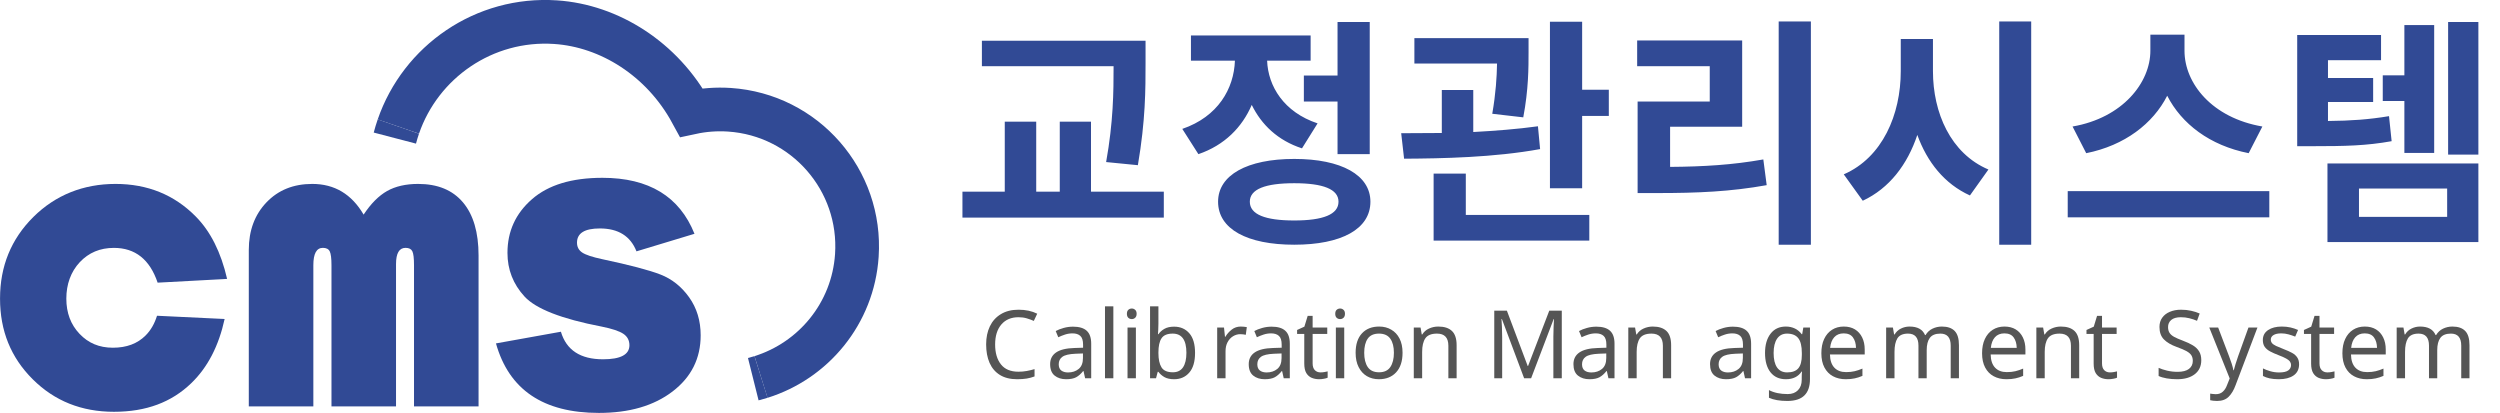
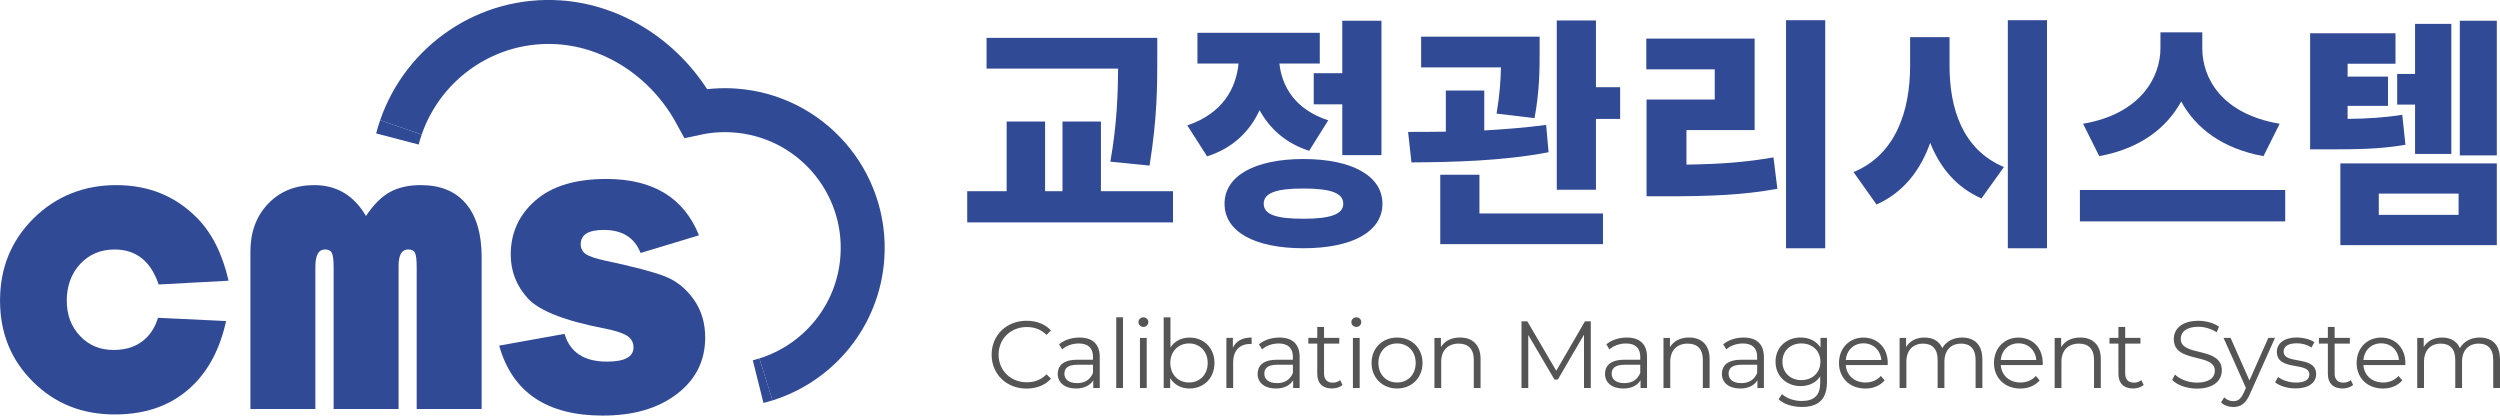
- <svg xmlns="http://www.w3.org/2000/svg" id="Layer_1" data-name="Layer 1" viewBox="0 0 686.7 113.42">
+ <svg xmlns="http://www.w3.org/2000/svg" id="_레이어_2" data-name="레이어 2" viewBox="0 0 682.29 113.42">
  <defs>
    <style>
      .cls-1 {
        fill: none;
        stroke: #314a95;
        stroke-miterlimit: 10;
        stroke-width: 12px;
      }

-       .cls-2, .cls-3 {
+       .cls-2 {
        fill: #314a95;
      }

      .cls-3 {
-         font-family: NotoSansKR-Black-KSCpc-EUC-H, 'Noto Sans KR';
-         font-size: 66px;
-         font-weight: 800;
-       }
- 
-       .cls-4 {
        fill: #555;
-         font-family: Montserrat-Regular, Montserrat;
-         font-size: 26px;
-       }
- 
-       .cls-5 {
-         letter-spacing: -.02em;
-       }
- 
-       .cls-6 {
-         letter-spacing: -.02em;
-       }
- 
-       .cls-7 {
-         letter-spacing: -.02em;
-       }
- 
-       .cls-8 {
-         letter-spacing: -.02em;
-       }
- 
-       .cls-9 {
-         letter-spacing: -.03em;
-       }
- 
-       .cls-10 {
-         letter-spacing: -.04em;
-       }
- 
-       .cls-11 {
-         letter-spacing: -.03em;
-       }
- 
-       .cls-12 {
-         letter-spacing: -.03em;
-       }
- 
-       .cls-13 {
-         letter-spacing: -.03em;
      }
    </style>
  </defs>
-   <text class="cls-3" transform="translate(261.66 61.28)">
-     <tspan x="0" y="0">교정관리시스템</tspan>
-   </text>
-   <text class="cls-4" transform="translate(269.28 103.9)">
-     <tspan class="cls-13" x="0" y="0">C</tspan>
-     <tspan class="cls-6" x="17.97" y="0">alib</tspan>
-     <tspan class="cls-12" x="62.85" y="0">r</tspan>
-     <tspan class="cls-6" x="72.52" y="0">ation Man</tspan>
-     <tspan class="cls-5" x="199.23" y="0">a</tspan>
-     <tspan class="cls-7" x="214.1" y="0">ge</tspan>
-     <tspan class="cls-8" x="246.6" y="0">m</tspan>
-     <tspan class="cls-6" x="273.72" y="0">ent </tspan>
-     <tspan class="cls-9" x="322.32" y="0">S</tspan>
-     <tspan class="cls-11" x="337.53" y="0">y</tspan>
-     <tspan class="cls-7" x="350.95" y="0">s</tspan>
-     <tspan class="cls-10" x="363.15" y="0">t</tspan>
-     <tspan class="cls-7" x="372.69" y="0">em</tspan>
-   </text>
-   <g>
+   <g id="Layer_1" data-name="Layer 1">
    <g>
      <g>
-         <path class="cls-1" d="M109.42,34.76c6.12-17.77,23.55-29.99,43.2-28.67,14.77.99,29.27,10.06,37.3,24.82,3.35-.72,6.86-1,10.45-.76,20.72,1.39,36.38,19.31,34.99,40.03-1.07,15.94-11.94,28.88-26.33,33.37" />
-         <path class="cls-1" d="M109.42,34.76c-.36,1.04-.68,2.1-.96,3.17" />
-         <path class="cls-1" d="M206.91,104.15c.72-.18,1.43-.38,2.13-.6" />
+         <path class="cls-2" d="M320.13,52.18v8.51h-56.16v-8.51h10.76v-19.01h10.49v19.01h4.75v-19.01h10.49v19.01h19.67ZM303.04,44.13c1.85-10.62,2.05-18.81,2.11-25.41h-35.9v-8.38h46.59v5.61c0,7.33,0,16.17-2.11,29.24l-10.69-1.06Z" />
+         <path class="cls-2" d="M357.29,41.16c-6.53-2.11-10.82-6.14-13.53-11.09-2.64,5.74-7.26,10.36-14.32,12.6l-5.41-8.45c9.64-3.23,13.33-10.1,13.99-16.89h-11.22v-8.38h33.39v8.38h-11.02c.66,6.2,4.22,12.54,13.33,15.51l-5.21,8.31ZM377.29,55.61c0,7.66-8.32,12.14-21.58,12.14s-21.51-4.49-21.51-12.14,8.32-12.21,21.51-12.21,21.58,4.55,21.58,12.21ZM366.6,55.61c0-2.97-3.5-4.16-10.89-4.16s-10.82,1.19-10.82,4.16,3.5,4.09,10.82,4.09,10.89-1.19,10.89-4.09ZM366.33,19.97V5.65h10.69v36.69h-10.69v-13.86h-7.79v-8.51h7.79Z" />
+         <path class="cls-2" d="M422.63,41.55c-12.74,2.44-26.86,2.71-37.42,2.77l-.92-8.32c3.1,0,6.6,0,10.3-.07v-11.22h10.49v10.89c5.74-.33,11.55-.79,16.89-1.52l.66,7.46ZM408.44,30.99c.86-5.02,1.12-9.11,1.19-12.6h-21.78v-8.38h32.34v4.16c0,4.49,0,10.56-1.39,18.08l-10.36-1.25ZM403.76,58.25h33.72v8.38h-44.41v-18.94h10.69v10.56ZM442.16,23.8v8.65h-6.6v19.34h-10.69V5.59h10.69v18.21h6.6Z" />
+         <path class="cls-2" d="M460.25,44.92c8.84-.13,16.04-.59,23.76-1.98l1.06,8.58c-9.37,1.72-18.41,2.05-30.03,2.05h-5.67v-26.4h18.61v-8.25h-18.68v-8.38h29.57v24.95h-18.61v9.44ZM498.13,5.52v62.23h-10.69V5.52h10.69Z" />
+         <path class="cls-2" d="M532.06,17.93c0,11.62,3.5,22.9,14.85,27.65l-6.14,8.58c-6.86-3.04-11.28-8.38-13.99-15.18-2.64,7.46-7.26,13.53-14.65,16.83l-6.27-8.84c11.61-4.82,15.44-16.83,15.44-29.04v-7.79h10.76v7.79ZM558.66,5.52v62.23h-10.69V5.52h10.69Z" />
+         <path class="cls-2" d="M623.67,51.85v8.58h-56.03v-8.58h56.03ZM617.73,42.61c-11.29-2.05-18.54-7.72-22.44-14.92-3.96,7.19-11.15,12.87-22.37,14.92l-4.42-8.84c15.58-2.64,21.12-12.6,21.12-20.59v-4.36h11.42v4.36c0,8.18,5.35,17.95,21.12,20.59l-4.42,8.84Z" />
+         <path class="cls-2" d="M656.47,39.51c-6.93,1.19-12.87,1.25-21.58,1.25h-4.42V9.08h23.3v8.32h-13.07v3.5h11.02v7.99h-11.02v3.56c5.41-.07,9.9-.33,14.92-1.12l.86,8.18ZM638.72,44.59h42.7v22.31h-42.7v-22.31ZM649.21,58.64h21.78v-5.81h-21.78v5.81ZM659.11,28.55h-4.88v-8.38h4.88V6.51h9.9v35.5h-9.9v-13.46ZM681.42,5.65v36.76h-10.1V5.65h10.1Z" />
      </g>
      <g>
-         <path class="cls-2" d="M39.99,92.15c-2.23,2.24-5.22,3.36-8.98,3.36s-6.76-1.27-9.17-3.82c-2.42-2.55-3.62-5.77-3.62-9.67s1.23-7.38,3.69-10c2.46-2.62,5.58-3.93,9.37-3.93,5.87,0,9.87,3.19,12.02,9.55l18.05-.97,1.03-.07c-1.69-7.34-4.57-13.06-8.65-17.17-5.88-5.94-13.22-8.91-22.01-8.91s-16.46,3.03-22.56,9.08c-6.1,6.06-9.15,13.53-9.15,22.41s2.99,16.21,8.98,22.17c5.98,5.96,13.42,8.93,22.3,8.93s15.82-2.62,21.25-7.86c4.52-4.36,7.55-10.25,9.16-17.63l-18.57-.89c-.68,2.19-1.72,4-3.13,5.41Z" />
-         <path class="cls-2" d="M114.86,50.52c-3.38,0-6.22.65-8.52,1.94-2.3,1.3-4.46,3.46-6.46,6.49-3.29-5.62-7.99-8.43-14.11-8.43-5.15,0-9.35,1.69-12.58,5.07-3.23,3.38-4.85,7.73-4.85,13.06v42.98h17.73v-38.79c0-3.17.87-4.76,2.62-4.76.93,0,1.56.32,1.88.96s.48,1.91.48,3.8v38.79h17.73v-39.09c0-2.97.87-4.46,2.62-4.46.93,0,1.55.31,1.86.94.31.63.46,1.9.46,3.82v38.79h17.73v-41.45c0-6.35-1.43-11.21-4.28-14.59-2.85-3.38-6.96-5.07-12.32-5.07Z" />
+         <path class="cls-3" d="M270.63,96.8c0-5.33,4.06-9.26,9.54-9.26,2.65,0,5.04.88,6.66,2.65l-1.22,1.22c-1.48-1.51-3.3-2.16-5.38-2.16-4.39,0-7.7,3.22-7.7,7.54s3.3,7.54,7.7,7.54c2.08,0,3.9-.65,5.38-2.18l1.22,1.22c-1.61,1.77-4,2.68-6.68,2.68-5.46,0-9.52-3.93-9.52-9.26Z" />
+         <path class="cls-3" d="M300.14,97.42v8.48h-1.77v-2.13c-.83,1.4-2.44,2.26-4.71,2.26-3.09,0-4.99-1.61-4.99-3.98,0-2.11,1.35-3.87,5.28-3.87h4.34v-.83c0-2.34-1.33-3.61-3.87-3.61-1.77,0-3.43.62-4.55,1.61l-.83-1.38c1.38-1.17,3.41-1.85,5.56-1.85,3.54,0,5.54,1.77,5.54,5.3ZM298.29,101.79v-2.24h-4.29c-2.65,0-3.51,1.04-3.51,2.44,0,1.59,1.27,2.57,3.46,2.57s3.61-.99,4.34-2.78Z" />
+         <path class="cls-3" d="M304.64,86.6h1.85v19.29h-1.85v-19.29Z" />
+         <path class="cls-3" d="M310.7,87.9c0-.7.6-1.3,1.35-1.3s1.35.57,1.35,1.27c0,.75-.57,1.35-1.35,1.35s-1.35-.6-1.35-1.33ZM311.11,92.22h1.85v13.68h-1.85v-13.68Z" />
+         <path class="cls-3" d="M331.45,99.06c0,4.13-2.91,6.97-6.81,6.97-2.26,0-4.16-.99-5.28-2.83v2.7h-1.77v-19.29h1.85v8.22c1.14-1.77,3.02-2.7,5.2-2.7,3.9,0,6.81,2.81,6.81,6.94ZM329.6,99.06c0-3.2-2.21-5.33-5.1-5.33s-5.1,2.13-5.1,5.33,2.18,5.33,5.1,5.33,5.1-2.13,5.1-5.33Z" />
+         <path class="cls-3" d="M341.59,92.12v1.79c-.16,0-.31-.03-.44-.03-2.86,0-4.6,1.82-4.6,5.04v6.97h-1.85v-13.68h1.77v2.68c.86-1.82,2.6-2.78,5.12-2.78Z" />
+         <path class="cls-3" d="M354.69,97.42v8.48h-1.77v-2.13c-.83,1.4-2.44,2.26-4.71,2.26-3.09,0-4.99-1.61-4.99-3.98,0-2.11,1.35-3.87,5.28-3.87h4.34v-.83c0-2.34-1.33-3.61-3.87-3.61-1.77,0-3.43.62-4.55,1.61l-.83-1.38c1.38-1.17,3.41-1.85,5.56-1.85,3.54,0,5.54,1.77,5.54,5.3ZM352.85,101.79v-2.24h-4.29c-2.65,0-3.51,1.04-3.51,2.44,0,1.59,1.27,2.57,3.46,2.57s3.61-.99,4.34-2.78Z" />
+         <path class="cls-3" d="M366.39,105.06c-.73.65-1.82.96-2.89.96-2.57,0-4-1.46-4-3.98v-8.27h-2.44v-1.56h2.44v-2.99h1.85v2.99h4.16v1.56h-4.16v8.16c0,1.61.83,2.5,2.37,2.5.75,0,1.51-.23,2.03-.7l.65,1.33Z" />
+         <path class="cls-3" d="M368.81,87.9c0-.7.6-1.3,1.35-1.3s1.35.57,1.35,1.27c0,.75-.57,1.35-1.35,1.35s-1.35-.6-1.35-1.33ZM369.23,92.22h1.85v13.68h-1.85v-13.68Z" />
+         <path class="cls-3" d="M374.32,99.06c0-4.06,2.96-6.94,6.97-6.94s6.94,2.89,6.94,6.94-2.94,6.97-6.94,6.97-6.97-2.91-6.97-6.97ZM386.36,99.06c0-3.2-2.16-5.33-5.07-5.33s-5.1,2.13-5.1,5.33,2.18,5.33,5.1,5.33,5.07-2.13,5.07-5.33Z" />
+         <path class="cls-3" d="M404.07,97.97v7.93h-1.85v-7.75c0-2.89-1.51-4.37-4.11-4.37-2.94,0-4.78,1.82-4.78,4.94v7.18h-1.85v-13.68h1.77v2.52c.99-1.66,2.83-2.63,5.2-2.63,3.33,0,5.62,1.92,5.62,5.85Z" />
+         <path class="cls-3" d="M434.15,87.7v18.2h-1.85v-14.56l-7.15,12.25h-.91l-7.15-12.17v14.48h-1.85v-18.2h1.59l7.9,13.49,7.83-13.49h1.59Z" />
+         <path class="cls-3" d="M449.5,97.42v8.48h-1.77v-2.13c-.83,1.4-2.44,2.26-4.71,2.26-3.09,0-4.99-1.61-4.99-3.98,0-2.11,1.35-3.87,5.28-3.87h4.34v-.83c0-2.34-1.33-3.61-3.87-3.61-1.77,0-3.43.62-4.55,1.61l-.83-1.38c1.38-1.17,3.41-1.85,5.56-1.85,3.54,0,5.54,1.77,5.54,5.3ZM447.65,101.79v-2.24h-4.29c-2.65,0-3.51,1.04-3.51,2.44,0,1.59,1.27,2.57,3.46,2.57s3.61-.99,4.34-2.78Z" />
+         <path class="cls-3" d="M466.58,97.97v7.93h-1.85v-7.75c0-2.89-1.51-4.37-4.11-4.37-2.94,0-4.78,1.82-4.78,4.94v7.18h-1.85v-13.68h1.77v2.52c.99-1.66,2.83-2.63,5.2-2.63,3.33,0,5.62,1.92,5.62,5.85Z" />
+         <path class="cls-3" d="M481.4,97.42v8.48h-1.77v-2.13c-.83,1.4-2.44,2.26-4.71,2.26-3.09,0-4.99-1.61-4.99-3.98,0-2.11,1.35-3.87,5.28-3.87h4.34v-.83c0-2.34-1.33-3.61-3.88-3.61-1.77,0-3.43.62-4.55,1.61l-.83-1.38c1.38-1.17,3.41-1.85,5.56-1.85,3.54,0,5.54,1.77,5.54,5.3ZM479.56,101.79v-2.24h-4.29c-2.65,0-3.51,1.04-3.51,2.44,0,1.59,1.27,2.57,3.46,2.57s3.61-.99,4.34-2.78Z" />
+         <path class="cls-3" d="M498.61,92.22v12.01c0,4.71-2.31,6.84-6.84,6.84-2.5,0-4.94-.75-6.37-2.11l.94-1.4c1.3,1.17,3.28,1.87,5.38,1.87,3.46,0,5.04-1.59,5.04-4.97v-1.74c-1.14,1.74-3.09,2.65-5.33,2.65-3.9,0-6.86-2.73-6.86-6.66s2.96-6.6,6.86-6.6c2.29,0,4.26.94,5.41,2.73v-2.63h1.77ZM496.82,98.72c0-2.96-2.18-4.99-5.2-4.99s-5.17,2.03-5.17,4.99,2.16,5.02,5.17,5.02,5.2-2.05,5.2-5.02Z" />
+         <path class="cls-3" d="M515.18,99.63h-11.44c.21,2.86,2.39,4.76,5.38,4.76,1.66,0,3.15-.6,4.19-1.79l1.04,1.2c-1.22,1.46-3.12,2.24-5.28,2.24-4.26,0-7.18-2.91-7.18-6.97s2.83-6.94,6.68-6.94,6.63,2.83,6.63,6.94c0,.16-.03.36-.03.57ZM503.74,98.25h9.7c-.23-2.68-2.18-4.55-4.86-4.55s-4.6,1.87-4.84,4.55Z" />
+         <path class="cls-3" d="M541.02,97.97v7.93h-1.85v-7.75c0-2.89-1.46-4.37-3.93-4.37-2.81,0-4.58,1.82-4.58,4.94v7.18h-1.85v-7.75c0-2.89-1.46-4.37-3.95-4.37-2.78,0-4.58,1.82-4.58,4.94v7.18h-1.85v-13.68h1.77v2.5c.96-1.64,2.73-2.6,5.02-2.6s4.03.96,4.86,2.89c.99-1.77,2.94-2.89,5.41-2.89,3.33,0,5.51,1.92,5.51,5.85Z" />
+         <path class="cls-3" d="M557.48,99.63h-11.44c.21,2.86,2.39,4.76,5.38,4.76,1.66,0,3.15-.6,4.19-1.79l1.04,1.2c-1.22,1.46-3.12,2.24-5.28,2.24-4.26,0-7.18-2.91-7.18-6.97s2.83-6.94,6.68-6.94,6.63,2.83,6.63,6.94c0,.16-.03.36-.03.57ZM546.04,98.25h9.7c-.23-2.68-2.18-4.55-4.86-4.55s-4.6,1.87-4.84,4.55Z" />
+         <path class="cls-3" d="M573.34,97.97v7.93h-1.85v-7.75c0-2.89-1.51-4.37-4.11-4.37-2.94,0-4.78,1.82-4.78,4.94v7.18h-1.85v-13.68h1.77v2.52c.99-1.66,2.83-2.63,5.2-2.63,3.33,0,5.62,1.92,5.62,5.85Z" />
+         <path class="cls-3" d="M585.04,105.06c-.73.65-1.82.96-2.89.96-2.57,0-4-1.46-4-3.98v-8.27h-2.44v-1.56h2.44v-2.99h1.85v2.99h4.16v1.56h-4.16v8.16c0,1.61.83,2.5,2.37,2.5.75,0,1.51-.23,2.03-.7l.65,1.33Z" />
+         <path class="cls-3" d="M592.82,103.69l.75-1.48c1.3,1.27,3.61,2.21,6.01,2.21,3.41,0,4.89-1.43,4.89-3.22,0-4.99-11.21-1.92-11.21-8.66,0-2.68,2.08-4.99,6.71-4.99,2.05,0,4.19.6,5.64,1.61l-.65,1.53c-1.56-1.01-3.38-1.51-4.99-1.51-3.33,0-4.81,1.48-4.81,3.3,0,4.99,11.21,1.98,11.21,8.61,0,2.68-2.13,4.97-6.79,4.97-2.73,0-5.41-.96-6.76-2.37Z" />
+         <path class="cls-3" d="M620.88,92.22l-6.84,15.31c-1.14,2.68-2.6,3.54-4.55,3.54-1.27,0-2.5-.42-3.33-1.25l.86-1.38c.68.68,1.51,1.04,2.5,1.04,1.22,0,2.05-.57,2.83-2.29l.6-1.33-6.11-13.65h1.92l5.15,11.62,5.15-11.62h1.82Z" />
+         <path class="cls-3" d="M620.9,104.34l.83-1.46c1.09.86,2.94,1.53,4.86,1.53,2.6,0,3.67-.88,3.67-2.24,0-3.56-8.87-.75-8.87-6.16,0-2.24,1.92-3.9,5.41-3.9,1.77,0,3.69.49,4.84,1.27l-.81,1.48c-1.2-.83-2.63-1.17-4.03-1.17-2.47,0-3.56.96-3.56,2.26,0,3.69,8.87.91,8.87,6.16,0,2.37-2.08,3.9-5.64,3.9-2.26,0-4.45-.73-5.56-1.69Z" />
+         <path class="cls-3" d="M642.2,105.06c-.73.65-1.82.96-2.89.96-2.57,0-4-1.46-4-3.98v-8.27h-2.44v-1.56h2.44v-2.99h1.85v2.99h4.16v1.56h-4.16v8.16c0,1.61.83,2.5,2.37,2.5.75,0,1.51-.23,2.03-.7l.65,1.33Z" />
+         <path class="cls-3" d="M656.45,99.63h-11.44c.21,2.86,2.39,4.76,5.38,4.76,1.66,0,3.15-.6,4.19-1.79l1.04,1.2c-1.22,1.46-3.12,2.24-5.28,2.24-4.26,0-7.18-2.91-7.18-6.97s2.83-6.94,6.68-6.94,6.63,2.83,6.63,6.94c0,.16-.03.36-.03.57ZM645.01,98.25h9.7c-.23-2.68-2.18-4.55-4.86-4.55s-4.6,1.87-4.84,4.55Z" />
+         <path class="cls-3" d="M682.29,97.97v7.93h-1.85v-7.75c0-2.89-1.46-4.37-3.93-4.37-2.81,0-4.58,1.82-4.58,4.94v7.18h-1.85v-7.75c0-2.89-1.46-4.37-3.95-4.37-2.78,0-4.58,1.82-4.58,4.94v7.18h-1.85v-13.68h1.77v2.5c.96-1.64,2.73-2.6,5.02-2.6s4.03.96,4.86,2.89c.99-1.77,2.94-2.89,5.41-2.89,3.33,0,5.51,1.92,5.51,5.85Z" />
+       </g>
+       <g>
+         <g>
+           <g>
+             <path class="cls-1" d="M109.42,34.76c6.12-17.77,23.55-29.99,43.2-28.67,14.77.99,29.27,10.06,37.3,24.82,3.35-.72,6.86-1,10.45-.76,20.72,1.39,36.38,19.31,34.99,40.03-1.07,15.94-11.94,28.88-26.33,33.37" />
+             <path class="cls-1" d="M109.42,34.76c-.36,1.04-.68,2.1-.96,3.17" />
+             <path class="cls-1" d="M206.91,104.15c.72-.18,1.43-.38,2.13-.6" />
+           </g>
+           <g>
+             <path class="cls-2" d="M39.99,92.15c-2.23,2.24-5.22,3.36-8.98,3.36s-6.76-1.27-9.17-3.82c-2.42-2.55-3.62-5.77-3.62-9.67s1.23-7.38,3.69-10c2.46-2.62,5.58-3.93,9.37-3.93,5.87,0,9.87,3.19,12.02,9.55l18.05-.97,1.03-.07c-1.69-7.34-4.57-13.06-8.65-17.17-5.88-5.94-13.22-8.91-22.01-8.91s-16.46,3.03-22.56,9.08c-6.1,6.06-9.15,13.53-9.15,22.41s2.99,16.21,8.98,22.17c5.98,5.96,13.42,8.93,22.3,8.93s15.82-2.62,21.25-7.86c4.52-4.36,7.55-10.25,9.16-17.63l-18.57-.89c-.68,2.19-1.72,4-3.13,5.41Z" />
+             <path class="cls-2" d="M114.86,50.52c-3.38,0-6.22.65-8.52,1.94-2.3,1.3-4.46,3.46-6.46,6.49-3.29-5.62-7.99-8.43-14.11-8.43-5.15,0-9.35,1.69-12.58,5.07-3.23,3.38-4.85,7.73-4.85,13.06v42.98h17.73v-38.79c0-3.17.87-4.76,2.62-4.76.93,0,1.56.32,1.88.96s.48,1.91.48,3.8v38.79h17.73v-39.09c0-2.97.87-4.46,2.62-4.46.93,0,1.55.31,1.86.94.31.63.46,1.9.46,3.82v38.79h17.73v-41.45c0-6.35-1.43-11.21-4.28-14.59-2.85-3.38-6.96-5.07-12.32-5.07Z" />
+           </g>
+         </g>
+         <path class="cls-2" d="M136.21,94.33l17.86-3.21c1.5,5.05,5.35,7.57,11.57,7.57,4.83,0,7.25-1.29,7.25-3.86,0-1.35-.56-2.39-1.67-3.14-1.12-.75-3.11-1.41-5.99-1.99-10.99-2.11-18.04-4.86-21.16-8.26s-4.68-7.39-4.68-11.98c0-5.91,2.24-10.82,6.73-14.74,4.48-3.92,10.93-5.88,19.35-5.88,12.76,0,21.19,5.13,25.29,15.38l-15.93,4.82c-1.65-4.19-5-6.29-10.05-6.29-4.19,0-6.29,1.3-6.29,3.9,0,1.16.47,2.07,1.42,2.71.95.64,2.79,1.25,5.51,1.83,7.5,1.59,12.82,2.99,15.98,4.21,3.15,1.22,5.78,3.31,7.89,6.26,2.11,2.96,3.17,6.44,3.17,10.45,0,6.34-2.57,11.48-7.71,15.41-5.14,3.94-11.89,5.9-20.24,5.9-15.27,0-24.7-6.36-28.28-19.1Z" />
      </g>
    </g>
-     <path class="cls-2" d="M136.21,94.33l17.86-3.21c1.5,5.05,5.35,7.57,11.57,7.57,4.83,0,7.25-1.29,7.25-3.86,0-1.35-.56-2.39-1.67-3.14-1.12-.75-3.11-1.41-5.99-1.99-10.99-2.11-18.04-4.86-21.16-8.26s-4.68-7.39-4.68-11.98c0-5.91,2.24-10.82,6.73-14.74,4.48-3.92,10.93-5.88,19.35-5.88,12.76,0,21.19,5.13,25.29,15.38l-15.93,4.82c-1.65-4.19-5-6.29-10.05-6.29-4.19,0-6.29,1.3-6.29,3.9,0,1.16.47,2.07,1.42,2.71.95.64,2.79,1.25,5.51,1.83,7.5,1.59,12.82,2.99,15.98,4.21,3.15,1.22,5.78,3.31,7.89,6.26,2.11,2.96,3.17,6.44,3.17,10.45,0,6.34-2.57,11.48-7.71,15.41-5.14,3.94-11.89,5.9-20.24,5.9-15.27,0-24.7-6.36-28.28-19.1Z" />
  </g>
</svg>
